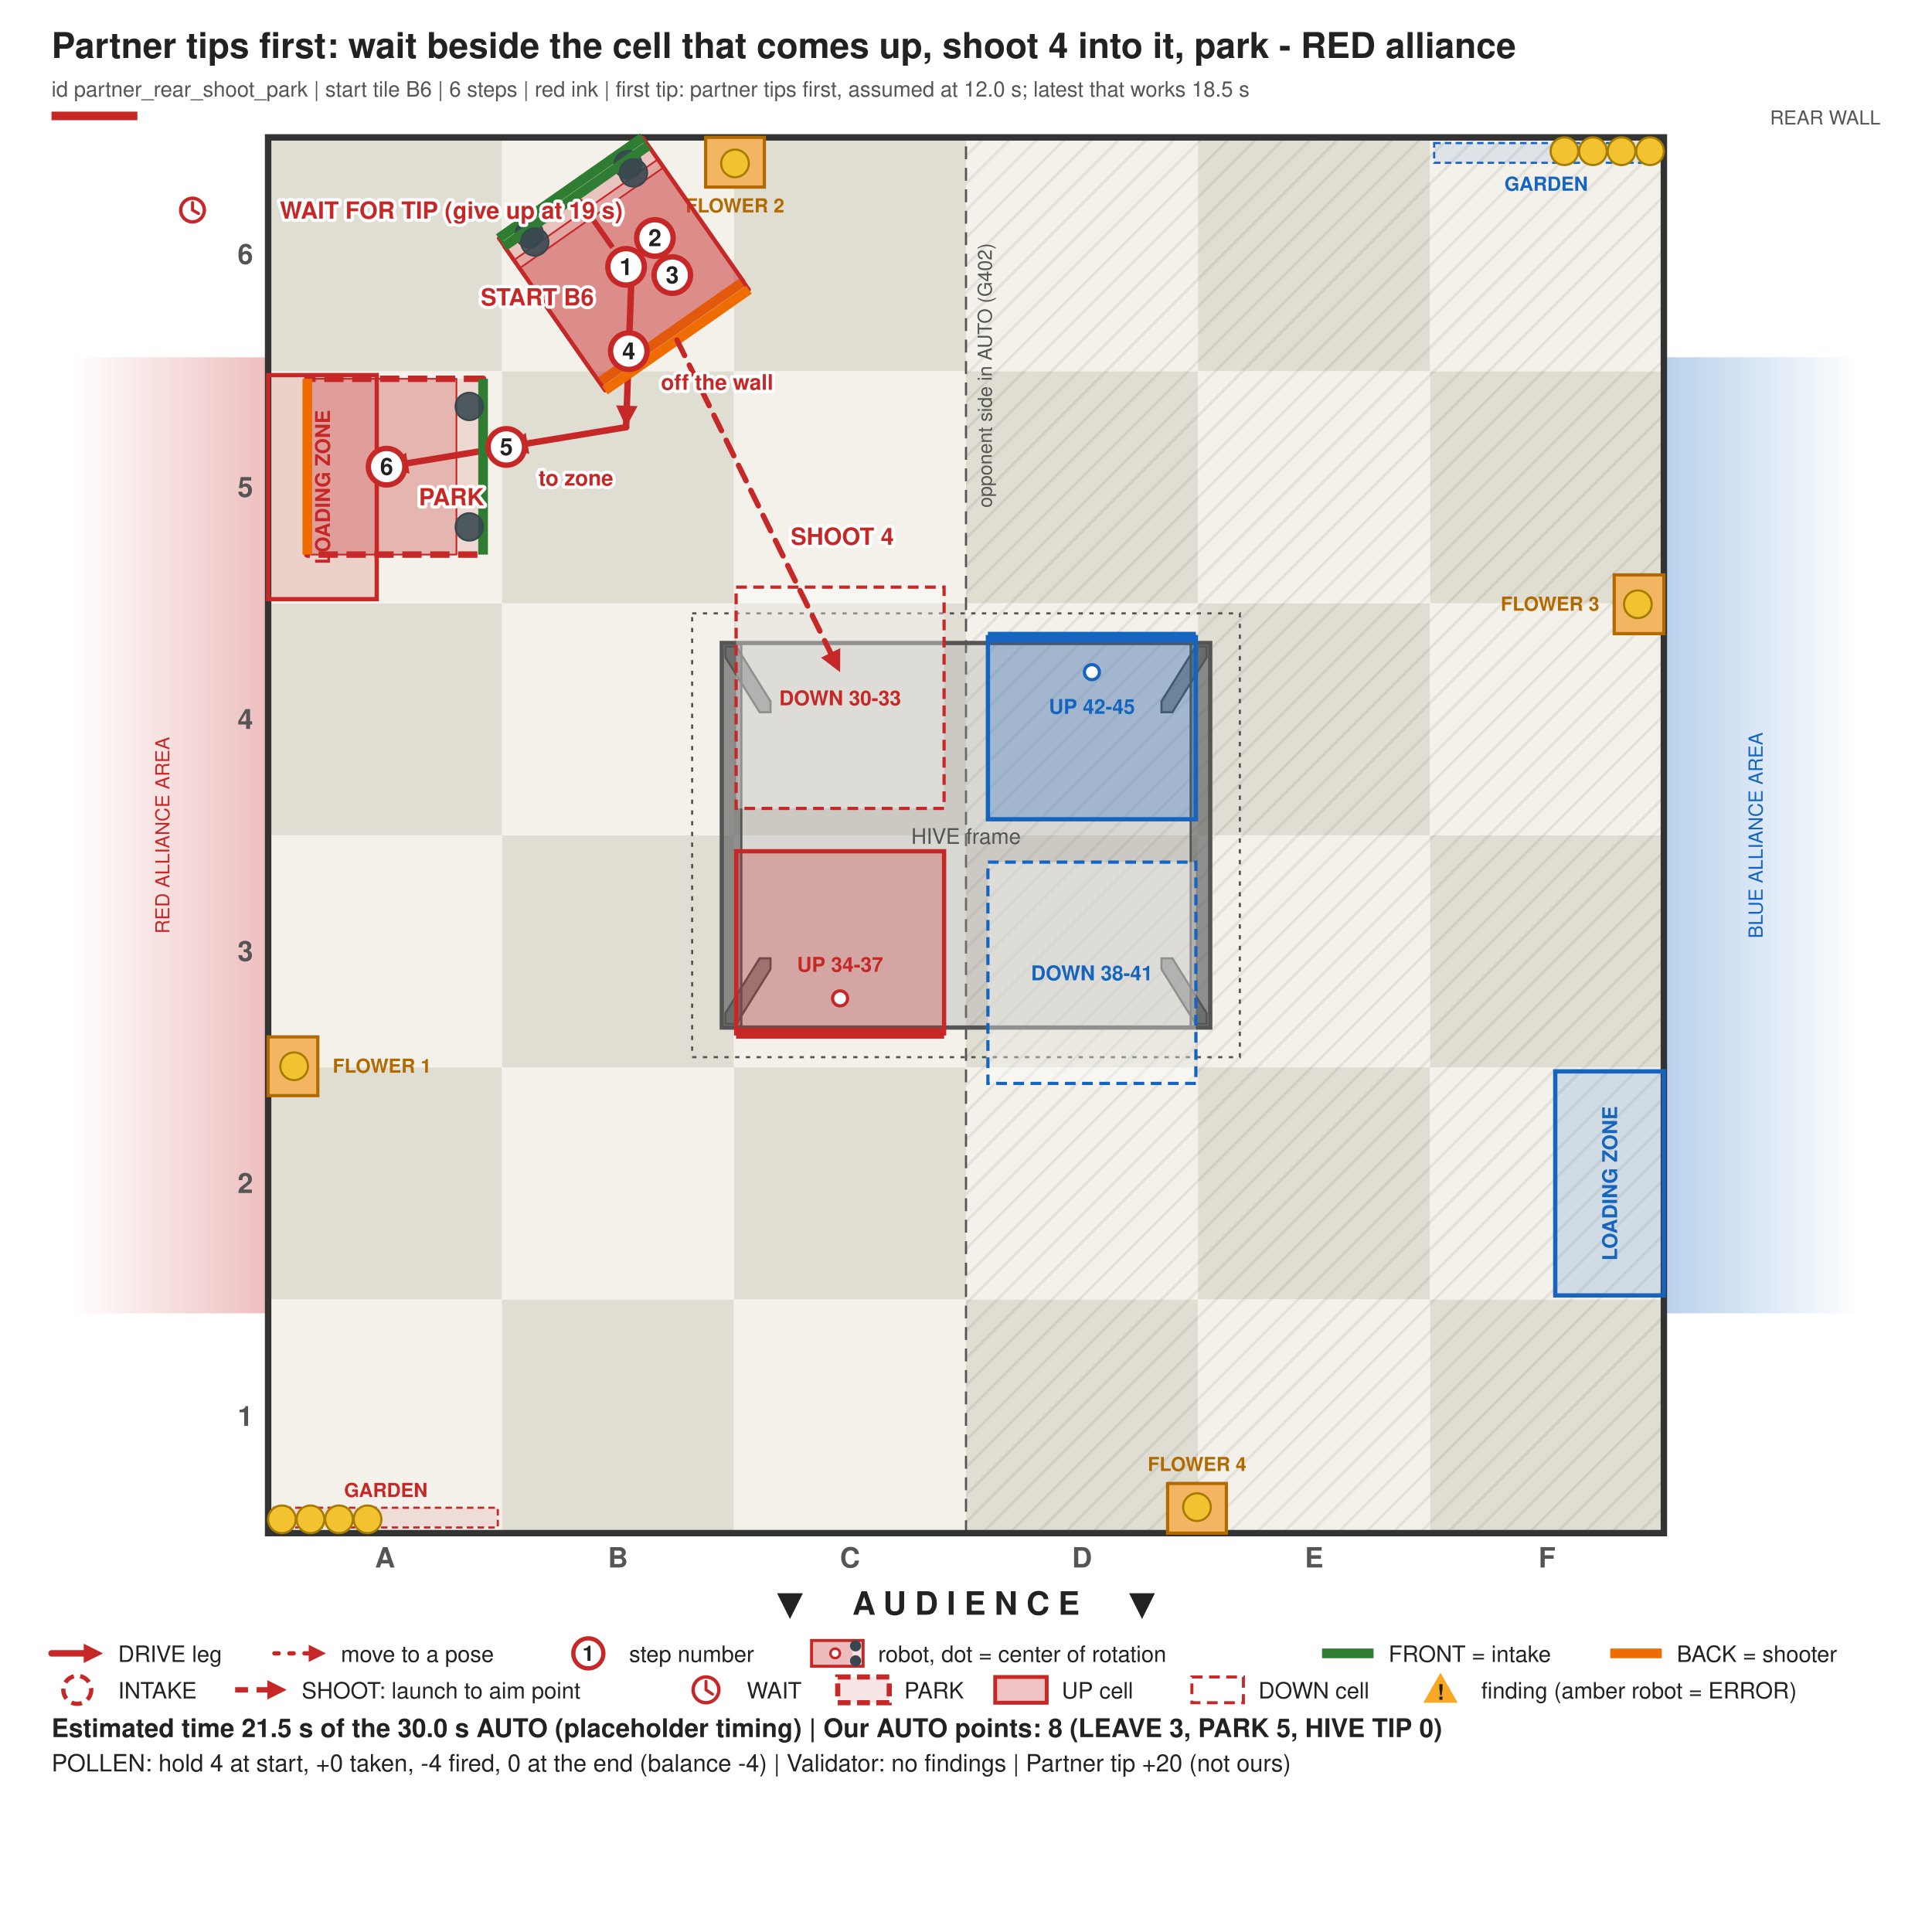
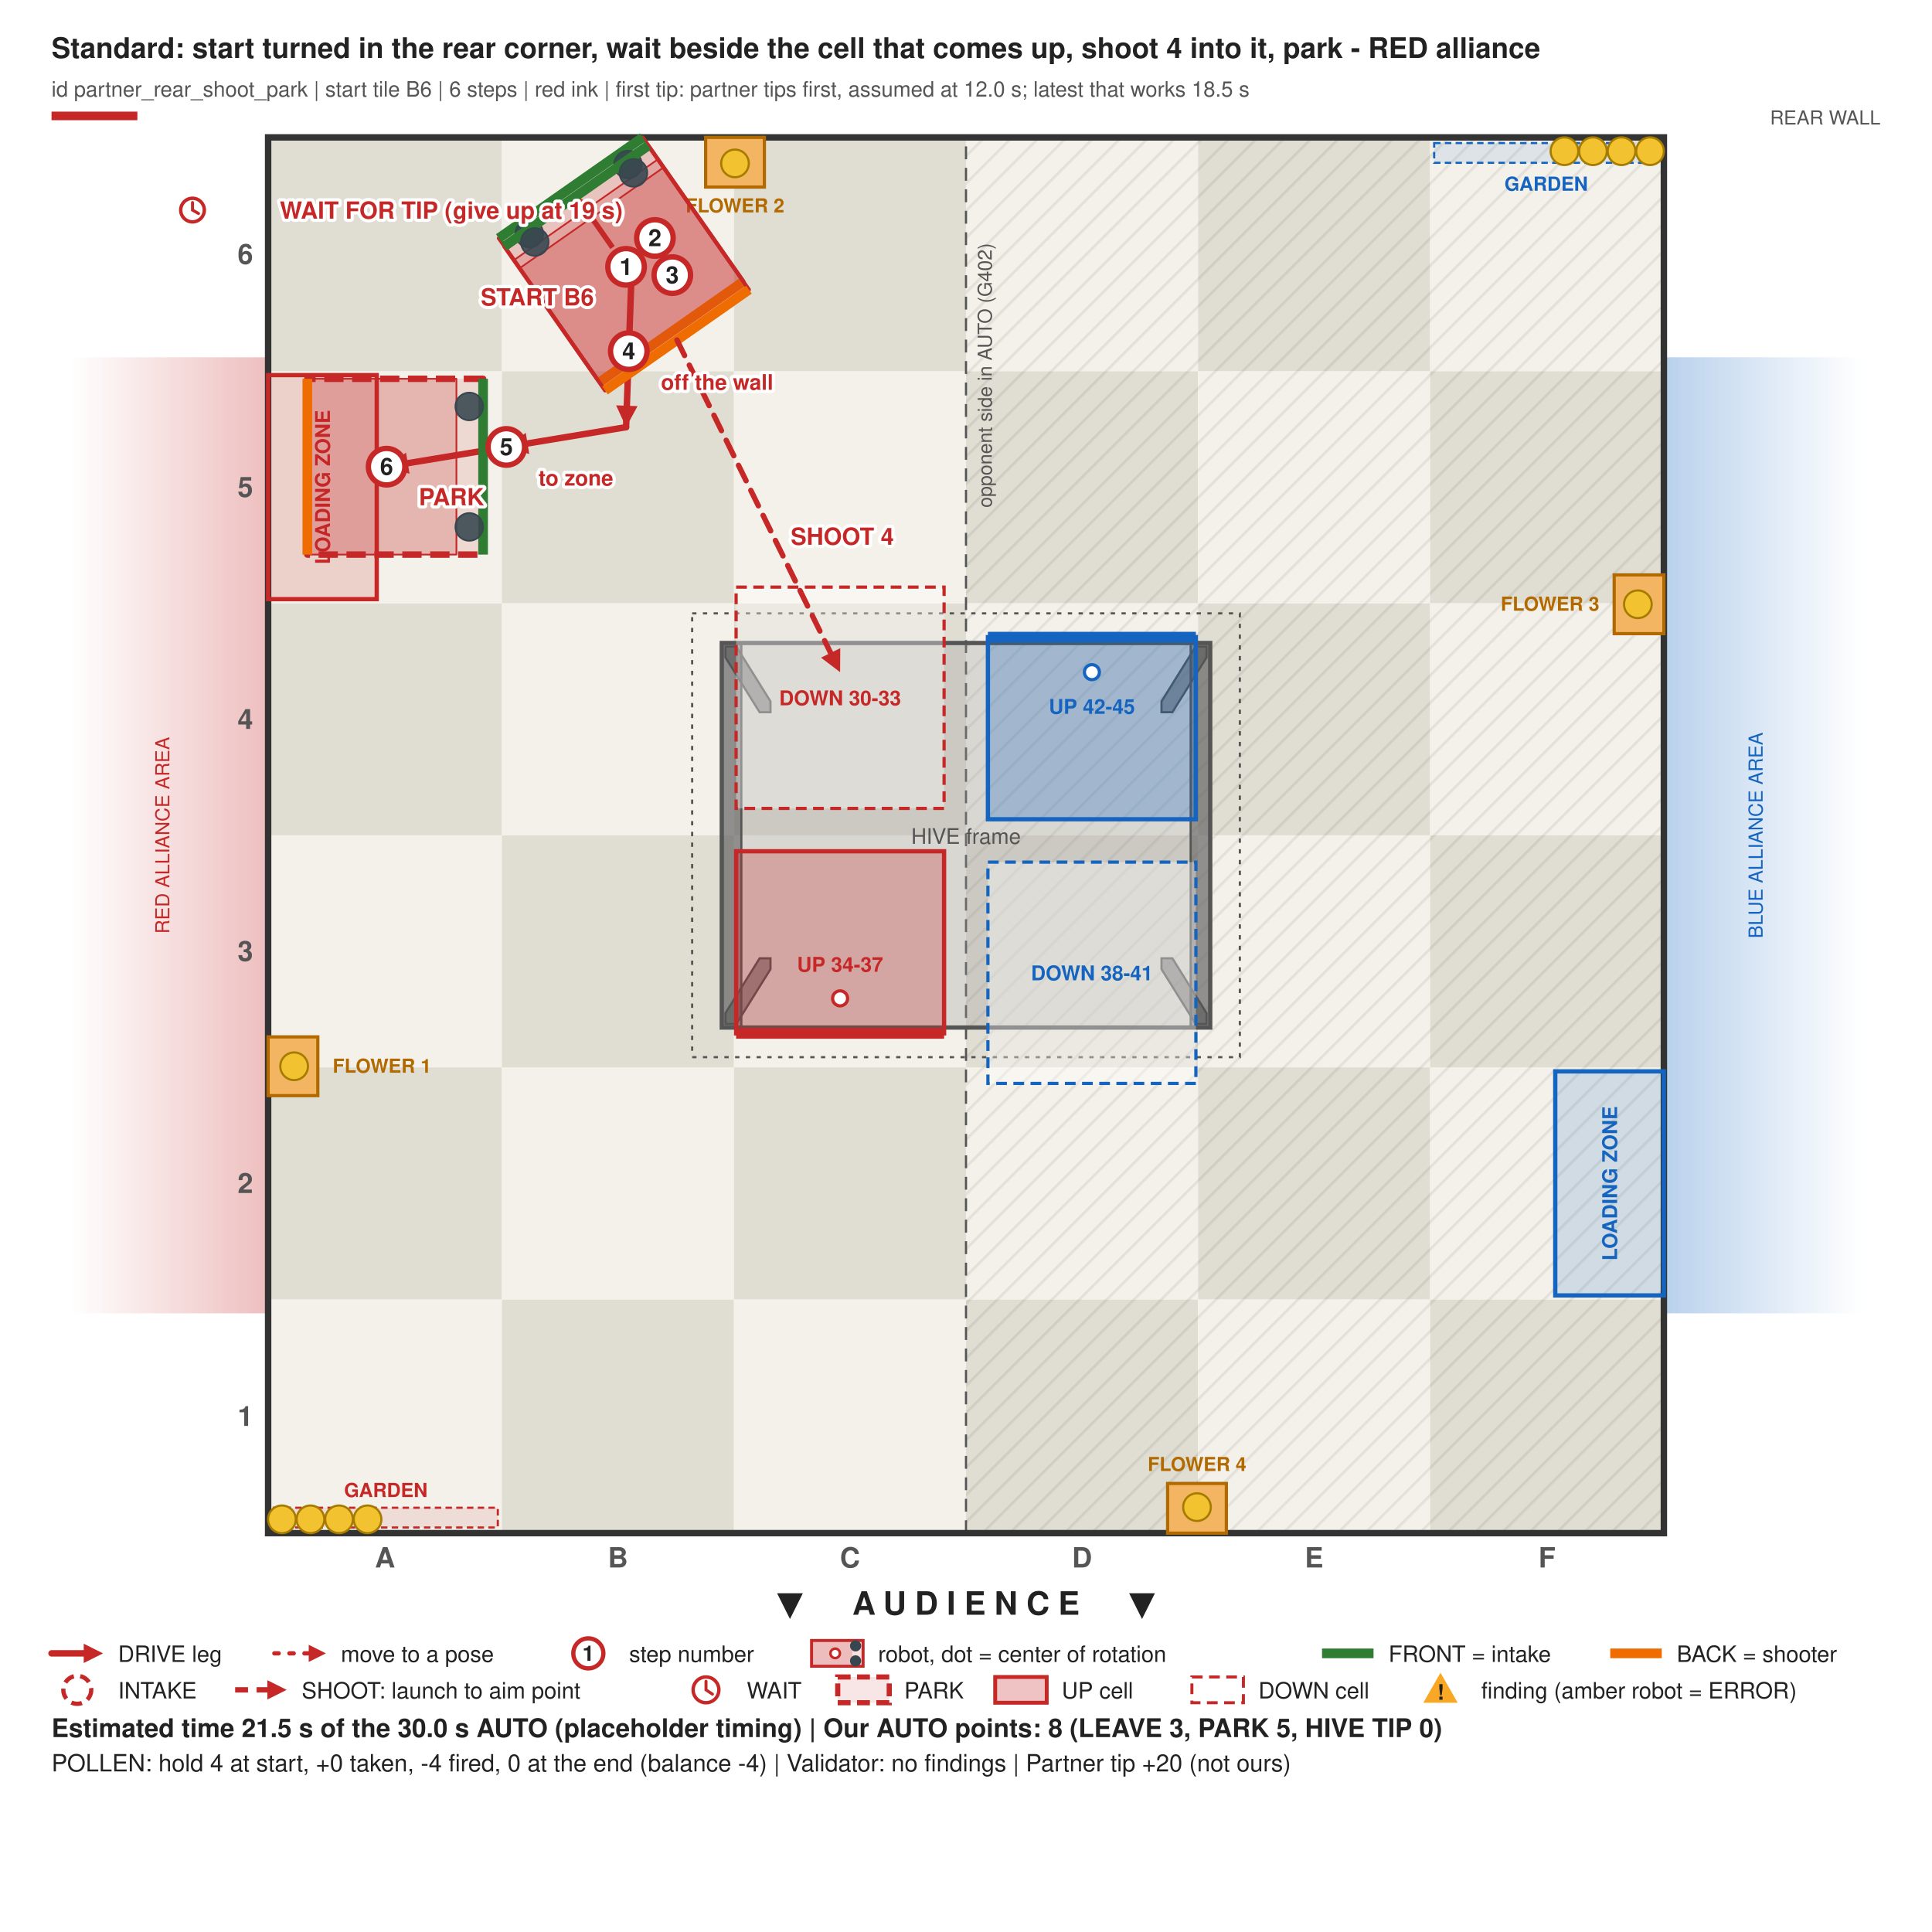
<svg xmlns="http://www.w3.org/2000/svg" viewBox="0 0 900 900" width="900" height="900" role="img" aria-labelledby="svg-title svg-desc" font-family="Helvetica, Arial, sans-serif">
  <defs>
    <linearGradient id="area-red" x1="1" y1="0" x2="0" y2="0">
      <stop offset="0" stop-color="#c62828" stop-opacity="0.30" />
      <stop offset="1" stop-color="#c62828" stop-opacity="0" />
    </linearGradient>
    <linearGradient id="area-blue" x1="0" y1="0" x2="1" y2="0">
      <stop offset="0" stop-color="#1565c0" stop-opacity="0.30" />
      <stop offset="1" stop-color="#1565c0" stop-opacity="0" />
    </linearGradient>
    <pattern id="opponent-hatch" width="9" height="9" patternUnits="userSpaceOnUse" patternTransform="rotate(45)">
      <line x1="0" y1="0" x2="0" y2="9" stroke="#000000" stroke-opacity="0.07" stroke-width="2.5" />
    </pattern>
  </defs>
  <rect id="background" x="0" y="0" width="900" height="900" fill="#ffffff" />
-   <text id="title" x="24" y="27" font-size="16.54" font-weight="bold" fill="#222222">Partner tips first: wait beside the cell that comes up, shoot 4 into it, park - RED alliance</text>
+   <text id="title" x="24" y="27" font-size="13.23" font-weight="bold" fill="#222222">Standard: start turned in the rear corner, wait beside the cell that comes up, shoot 4 into it, park - RED alliance</text>
  <text id="subtitle" x="24" y="45" font-size="9.9" fill="#555555">id partner_rear_shoot_park  |  start tile B6  |  6 steps  |  red ink  |  first tip: partner tips first, assumed at 12.0 s; latest that works 18.5 s</text>
  <rect x="24" y="52" width="40" height="4" fill="#c62828" />
  <g id="field">
    <rect class="alliance-area" data-alliance="RED" x="32.9" y="166.43" width="92" height="445.37" fill="url(#area-red)" />
    <rect class="alliance-area" data-alliance="BLUE" x="775.1" y="166.43" width="92" height="445.37" fill="url(#area-blue)" />
    <text x="78.9" y="389.12" font-size="9" fill="#c62828" text-anchor="middle" transform="rotate(-90 78.9 389.12)">RED ALLIANCE AREA</text>
    <text x="821.1" y="389.12" font-size="9" fill="#1565c0" text-anchor="middle" transform="rotate(-90 821.1 389.12)">BLUE ALLIANCE AREA</text>
    <rect class="tile" data-tile="A1" x="124.9" y="605.3" width="108.9" height="108.9" fill="#f3f1ea" />
    <rect class="tile" data-tile="A2" x="124.9" y="497.2" width="108.9" height="108.1" fill="#e0ddd2" />
    <rect class="tile" data-tile="A3" x="124.9" y="389.1" width="108.9" height="108.1" fill="#f3f1ea" />
    <rect class="tile" data-tile="A4" x="124.9" y="281" width="108.9" height="108.1" fill="#e0ddd2" />
    <rect class="tile" data-tile="A5" x="124.9" y="172.9" width="108.9" height="108.1" fill="#f3f1ea" />
    <rect class="tile" data-tile="A6" x="124.9" y="64" width="108.9" height="108.9" fill="#e0ddd2" />
    <rect class="tile" data-tile="B1" x="233.8" y="605.3" width="108.1" height="108.9" fill="#e0ddd2" />
    <rect class="tile" data-tile="B2" x="233.8" y="497.2" width="108.1" height="108.1" fill="#f3f1ea" />
    <rect class="tile" data-tile="B3" x="233.8" y="389.1" width="108.1" height="108.1" fill="#e0ddd2" />
    <rect class="tile" data-tile="B4" x="233.8" y="281" width="108.1" height="108.1" fill="#f3f1ea" />
    <rect class="tile" data-tile="B5" x="233.8" y="172.9" width="108.1" height="108.1" fill="#e0ddd2" />
    <rect class="tile" data-tile="B6" x="233.8" y="64" width="108.1" height="108.9" fill="#f3f1ea" />
    <rect class="tile" data-tile="C1" x="341.9" y="605.3" width="108.1" height="108.9" fill="#f3f1ea" />
    <rect class="tile" data-tile="C2" x="341.9" y="497.2" width="108.1" height="108.1" fill="#e0ddd2" />
    <rect class="tile" data-tile="C3" x="341.9" y="389.1" width="108.1" height="108.1" fill="#f3f1ea" />
    <rect class="tile" data-tile="C4" x="341.9" y="281" width="108.1" height="108.1" fill="#e0ddd2" />
    <rect class="tile" data-tile="C5" x="341.9" y="172.9" width="108.1" height="108.1" fill="#f3f1ea" />
    <rect class="tile" data-tile="C6" x="341.9" y="64" width="108.1" height="108.9" fill="#e0ddd2" />
    <rect class="tile" data-tile="D1" x="450" y="605.3" width="108.1" height="108.9" fill="#e0ddd2" />
    <rect class="tile" data-tile="D2" x="450" y="497.2" width="108.1" height="108.1" fill="#f3f1ea" />
    <rect class="tile" data-tile="D3" x="450" y="389.1" width="108.1" height="108.1" fill="#e0ddd2" />
    <rect class="tile" data-tile="D4" x="450" y="281" width="108.1" height="108.1" fill="#f3f1ea" />
    <rect class="tile" data-tile="D5" x="450" y="172.9" width="108.1" height="108.1" fill="#e0ddd2" />
    <rect class="tile" data-tile="D6" x="450" y="64" width="108.1" height="108.9" fill="#f3f1ea" />
    <rect class="tile" data-tile="E1" x="558.1" y="605.3" width="108.1" height="108.9" fill="#f3f1ea" />
    <rect class="tile" data-tile="E2" x="558.1" y="497.2" width="108.1" height="108.1" fill="#e0ddd2" />
    <rect class="tile" data-tile="E3" x="558.1" y="389.1" width="108.1" height="108.1" fill="#f3f1ea" />
    <rect class="tile" data-tile="E4" x="558.1" y="281" width="108.1" height="108.1" fill="#e0ddd2" />
    <rect class="tile" data-tile="E5" x="558.1" y="172.9" width="108.1" height="108.1" fill="#f3f1ea" />
    <rect class="tile" data-tile="E6" x="558.1" y="64" width="108.1" height="108.9" fill="#e0ddd2" />
    <rect class="tile" data-tile="F1" x="666.2" y="605.3" width="108.9" height="108.9" fill="#e0ddd2" />
    <rect class="tile" data-tile="F2" x="666.2" y="497.2" width="108.9" height="108.1" fill="#f3f1ea" />
    <rect class="tile" data-tile="F3" x="666.2" y="389.1" width="108.9" height="108.1" fill="#e0ddd2" />
    <rect class="tile" data-tile="F4" x="666.2" y="281" width="108.9" height="108.1" fill="#f3f1ea" />
    <rect class="tile" data-tile="F5" x="666.2" y="172.9" width="108.9" height="108.1" fill="#e0ddd2" />
    <rect class="tile" data-tile="F6" x="666.2" y="64" width="108.9" height="108.9" fill="#f3f1ea" />
    <rect id="opponent-side" x="450" y="64" width="325.1" height="650.2" fill="url(#opponent-hatch)" />
    <line id="side-line" x1="450" y1="714.2" x2="450" y2="64" stroke="#555555" stroke-width="1" stroke-dasharray="6 4" />
    <text id="opponent-label" x="462" y="174.86" font-size="9" fill="#555555" text-anchor="middle" transform="rotate(-90 462 174.86)">opponent side in AUTO (G402)</text>
    <text class="tile-label" x="179.35" y="730.2" font-size="13" font-weight="bold" text-anchor="middle" fill="#555555">A</text>
    <text class="tile-label" x="287.85" y="730.2" font-size="13" font-weight="bold" text-anchor="middle" fill="#555555">B</text>
    <text class="tile-label" x="395.95" y="730.2" font-size="13" font-weight="bold" text-anchor="middle" fill="#555555">C</text>
    <text class="tile-label" x="504.05" y="730.2" font-size="13" font-weight="bold" text-anchor="middle" fill="#555555">D</text>
    <text class="tile-label" x="612.15" y="730.2" font-size="13" font-weight="bold" text-anchor="middle" fill="#555555">E</text>
    <text class="tile-label" x="720.65" y="730.2" font-size="13" font-weight="bold" text-anchor="middle" fill="#555555">F</text>
    <text class="tile-label" x="117.9" y="664.25" font-size="13" font-weight="bold" text-anchor="end" fill="#555555">1</text>
    <text class="tile-label" x="117.9" y="555.75" font-size="13" font-weight="bold" text-anchor="end" fill="#555555">2</text>
    <text class="tile-label" x="117.9" y="447.65" font-size="13" font-weight="bold" text-anchor="end" fill="#555555">3</text>
    <text class="tile-label" x="117.9" y="339.55" font-size="13" font-weight="bold" text-anchor="end" fill="#555555">4</text>
    <text class="tile-label" x="117.9" y="231.45" font-size="13" font-weight="bold" text-anchor="end" fill="#555555">5</text>
    <text class="tile-label" x="117.9" y="122.95" font-size="13" font-weight="bold" text-anchor="end" fill="#555555">6</text>
    <rect id="field-border" x="124.9" y="64" width="650.2" height="650.2" fill="none" stroke="#333333" stroke-width="3" />
  </g>
  <g id="structures">
    <rect id="hive-frame" x="336.23" y="299.53" width="227.54" height="179.14" fill="#9a9a9a" fill-opacity="0.30" stroke="#555555" stroke-width="2" />
    <rect id="hive-keepout" x="322.43" y="285.73" width="255.14" height="206.74" fill="none" stroke="#555555" stroke-width="1" stroke-dasharray="2 3" />
    <g id="hive-solid">
      <polygon class="hive-foot" points="336.23,478.67 345.35,478.67 345.35,299.53 336.23,299.53" fill="#555555" fill-opacity="0.55" stroke="#555555" stroke-width="1" />
      <polygon class="hive-foot" points="554.65,478.67 563.77,478.67 563.77,299.53 554.65,299.53" fill="#555555" fill-opacity="0.55" stroke="#555555" stroke-width="1" />
      <polygon class="hive-foot" points="337.94,477.01 343,477.01 358.92,451.48 358.92,446.42 353.86,446.42 337.94,471.95" fill="#555555" fill-opacity="0.55" stroke="#555555" stroke-width="1" />
      <polygon class="hive-foot" points="337.94,306.25 353.86,331.78 358.92,331.78 358.92,326.72 343,301.19 337.94,301.19" fill="#555555" fill-opacity="0.55" stroke="#555555" stroke-width="1" />
      <polygon class="hive-foot" points="541.08,451.48 557,477.01 562.06,477.01 562.06,471.95 546.14,446.42 541.08,446.42" fill="#555555" fill-opacity="0.55" stroke="#555555" stroke-width="1" />
      <polygon class="hive-foot" points="541.08,331.78 546.14,331.78 562.06,306.25 562.06,301.19 557,301.19 541.08,326.72" fill="#555555" fill-opacity="0.55" stroke="#555555" stroke-width="1" />
    </g>
    <text x="450" y="393.1" font-size="10" fill="#555555" text-anchor="middle">HIVE frame</text>
    <g class="hive" data-alliance="RED">
      <g class="cell cell-down" data-alliance="RED" data-side="REAR">
        <rect x="342.91" y="273.5" width="96.88" height="103.09" fill="#ffffff" fill-opacity="0.35" stroke="#c62828" stroke-width="1.5" stroke-dasharray="5 3" />
        <text x="391.35" y="328.55" font-size="9.5" font-weight="bold" fill="#c62828" text-anchor="middle">DOWN 30-33</text>
      </g>
      <g class="cell cell-up" data-alliance="RED" data-side="AUDIENCE">
        <rect x="342.91" y="396.55" width="96.88" height="84.82" fill="#c62828" fill-opacity="0.28" stroke="#c62828" stroke-width="2" />
        <line class="cell-opening" x1="342.91" y1="481.38" x2="439.79" y2="481.38" stroke="#c62828" stroke-width="5" />
        <circle class="aim-point" cx="391.35" cy="465.08" r="3.5" fill="#ffffff" stroke="#c62828" stroke-width="1.5" />
        <text x="391.35" y="452.68" font-size="9.5" font-weight="bold" fill="#c62828" text-anchor="middle">UP 34-37</text>
      </g>
    </g>
    <g class="hive" data-alliance="BLUE">
      <g class="cell cell-down" data-alliance="BLUE" data-side="AUDIENCE">
        <rect x="460.21" y="401.61" width="96.88" height="103.09" fill="#ffffff" fill-opacity="0.35" stroke="#1565c0" stroke-width="1.5" stroke-dasharray="5 3" />
        <text x="508.65" y="456.66" font-size="9.5" font-weight="bold" fill="#1565c0" text-anchor="middle">DOWN 38-41</text>
      </g>
      <g class="cell cell-up" data-alliance="BLUE" data-side="REAR">
        <rect x="460.21" y="296.82" width="96.88" height="84.82" fill="#1565c0" fill-opacity="0.28" stroke="#1565c0" stroke-width="2" />
        <line class="cell-opening" x1="460.21" y1="296.82" x2="557.09" y2="296.82" stroke="#1565c0" stroke-width="5" />
        <circle class="aim-point" cx="508.65" cy="313.12" r="3.5" fill="#ffffff" stroke="#1565c0" stroke-width="1.5" />
        <text x="508.65" y="332.52" font-size="9.5" font-weight="bold" fill="#1565c0" text-anchor="middle">UP 42-45</text>
      </g>
    </g>
    <g class="flower" data-flower="1">
      <rect x="124.9" y="483.02" width="23.15" height="27.37" fill="#f3b562" stroke="#b26a00" stroke-width="1.5" />
      <circle cx="137.02" cy="496.71" r="6.44" fill="#f2c230" stroke="#a67c00" stroke-width="1" />
      <text x="154.95" y="499.71" font-size="9" fill="#b26a00" font-weight="bold" text-anchor="start">FLOWER 1</text>
    </g>
    <g class="flower" data-flower="2">
      <rect x="328.71" y="64" width="27.37" height="23.15" fill="#f3b562" stroke="#b26a00" stroke-width="1.5" />
      <circle cx="342.39" cy="76.12" r="6.44" fill="#f2c230" stroke="#a67c00" stroke-width="1" />
      <text x="342.39" y="98.95" font-size="9" fill="#b26a00" font-weight="bold" text-anchor="middle">FLOWER 2</text>
    </g>
    <g class="flower" data-flower="3">
      <rect x="751.95" y="267.81" width="23.15" height="27.37" fill="#f3b562" stroke="#b26a00" stroke-width="1.5" />
      <circle cx="762.98" cy="281.49" r="6.44" fill="#f2c230" stroke="#a67c00" stroke-width="1" />
      <text x="745.05" y="284.49" font-size="9" fill="#b26a00" font-weight="bold" text-anchor="end">FLOWER 3</text>
    </g>
    <g class="flower" data-flower="4">
      <rect x="543.92" y="691.05" width="27.37" height="23.15" fill="#f3b562" stroke="#b26a00" stroke-width="1.5" />
      <circle cx="557.61" cy="702.08" r="6.44" fill="#f2c230" stroke="#a67c00" stroke-width="1" />
      <text x="557.61" y="685.25" font-size="9" fill="#b26a00" font-weight="bold" text-anchor="middle">FLOWER 4</text>
    </g>
    <g class="garden" data-alliance="RED">
      <rect x="127.54" y="702.36" width="104.37" height="9.2" fill="#c62828" fill-opacity="0.10" stroke="#c62828" stroke-width="1" stroke-dasharray="3 2" />
      <circle class="pollen" cx="131.34" cy="707.76" r="6.44" fill="#f2c230" stroke="#a67c00" stroke-width="1" />
      <circle class="pollen" cx="144.63" cy="707.76" r="6.44" fill="#f2c230" stroke="#a67c00" stroke-width="1" />
      <circle class="pollen" cx="157.93" cy="707.76" r="6.44" fill="#f2c230" stroke="#a67c00" stroke-width="1" />
      <circle class="pollen" cx="171.22" cy="707.76" r="6.44" fill="#f2c230" stroke="#a67c00" stroke-width="1" />
      <text x="179.73" y="697.36" font-size="9" fill="#c62828" text-anchor="middle" font-weight="bold">GARDEN</text>
    </g>
    <g class="loading-zone" data-alliance="RED">
      <rect x="124.9" y="174.74" width="50.6" height="104.37" fill="#c62828" fill-opacity="0.16" stroke="#c62828" stroke-width="2" />
      <text x="150.2" y="230.43" font-size="9.5" font-weight="bold" fill="#c62828" text-anchor="middle" transform="rotate(-90 150.2 226.93)">LOADING ZONE</text>
    </g>
    <g class="garden" data-alliance="BLUE">
      <rect x="668.09" y="66.64" width="104.37" height="9.2" fill="#1565c0" fill-opacity="0.10" stroke="#1565c0" stroke-width="1" stroke-dasharray="3 2" />
      <circle class="pollen" cx="768.66" cy="70.44" r="6.44" fill="#f2c230" stroke="#a67c00" stroke-width="1" />
      <circle class="pollen" cx="755.37" cy="70.44" r="6.44" fill="#f2c230" stroke="#a67c00" stroke-width="1" />
      <circle class="pollen" cx="742.07" cy="70.44" r="6.44" fill="#f2c230" stroke="#a67c00" stroke-width="1" />
      <circle class="pollen" cx="728.78" cy="70.44" r="6.44" fill="#f2c230" stroke="#a67c00" stroke-width="1" />
      <text x="720.27" y="88.84" font-size="9" fill="#1565c0" text-anchor="middle" font-weight="bold">GARDEN</text>
    </g>
    <g class="loading-zone" data-alliance="BLUE">
      <rect x="724.5" y="499.09" width="50.6" height="104.37" fill="#1565c0" fill-opacity="0.16" stroke="#1565c0" stroke-width="2" />
      <text x="749.8" y="554.77" font-size="9.5" font-weight="bold" fill="#1565c0" text-anchor="middle" transform="rotate(-90 749.8 551.27)">LOADING ZONE</text>
    </g>
    <text id="audience-label" x="450" y="752.2" font-size="15" font-weight="bold" letter-spacing="4" text-anchor="middle" fill="#222222">AUDIENCE</text>
    <polygon class="compass-arrow" points="362,742.2 374,742.2 368,754.2" fill="#222222" />
    <polygon class="compass-arrow" points="526,742.2 538,742.2 532,754.2" fill="#222222" />
    <text x="876" y="58" font-size="9" fill="#555555" text-anchor="end">REAR WALL</text>
  </g>
  <g id="route" data-ink="#c62828" data-alliance="RED" data-route="partner_rear_shoot_park">
    <g class="approach" data-step="3">
      <line x1="291.65" y1="124.3" x2="294.18" y2="128.16" stroke="#c62828" stroke-width="2" stroke-dasharray="2 5" stroke-linecap="round" opacity="0.85" />
      <polygon class="arrowhead" points="294.18,128.16 286.45,123.66 293.14,119.28" fill="#c62828" />
    </g>
    <g class="drive-leg" data-step="4" data-mode="CONSTANT">
      <path class="leg" d="M 294.18 128.16 L 291.65 199" fill="none" stroke="#c62828" stroke-width="3" stroke-linecap="round" stroke-linejoin="round" />
      <polygon class="arrowhead" points="291.65,199 287.01,188.83 297,189.19" fill="#c62828" />
    </g>
    <g class="drive-leg" data-step="5" data-mode="LINEAR">
      <path class="leg" d="M 291.65 199 L 180.1 217.4" fill="none" stroke="#c62828" stroke-width="3" stroke-linecap="round" stroke-linejoin="round" />
      <polygon class="arrowhead" points="235.87,208.2 244.93,201.64 246.56,211.51" fill="#c62828" />
      <polygon class="arrowhead" points="180.1,217.4 189.15,210.84 190.78,220.71" fill="#c62828" />
    </g>
    <g id="start-footprint" class="footprint start" data-step="1">
      <polygon class="outline" points="232.34,110.96 279.3,178.04 346.37,131.07 299.41,64" fill="#c62828" fill-opacity="0.14" stroke="#c62828" stroke-width="1.8" stroke-linejoin="round" />
      <polygon class="chassis" points="239.46,121.14 279.3,178.04 346.37,131.07 306.53,74.17" fill="#c62828" fill-opacity="0.2" stroke="#c62828" stroke-width="0.8" stroke-linejoin="round" />
      <line class="front-edge" x1="232.34" y1="110.96" x2="299.41" y2="64" stroke="#2e7d32" stroke-width="4.5" />
      <line class="back-edge" x1="279.3" y1="178.04" x2="346.37" y2="131.07" stroke="#ef6c00" stroke-width="4.5" />
      <circle class="wheel" data-wheel="LEFT" cx="246.58" cy="108.85" r="6.44" fill="#37474f" fill-opacity="0.88" stroke="#37474f" stroke-width="0.8" />
      <circle class="wheel" data-wheel="RIGHT" cx="292.55" cy="76.66" r="6.44" fill="#37474f" fill-opacity="0.88" stroke="#37474f" stroke-width="0.8" />
      <g class="pose-point" data-x="36.25" data-y="128.24">
        <circle cx="291.65" cy="124.3" r="3.4" fill="#ffffff" fill-opacity="0.92" stroke="#c62828" stroke-width="1.6" />
        <line x1="288.25" y1="124.3" x2="295.05" y2="124.3" stroke="#c62828" stroke-width="1" />
        <line x1="291.65" y1="120.9" x2="291.65" y2="127.7" stroke="#c62828" stroke-width="1" />
      </g>
      <line class="heading-arrow" x1="285.34" y1="115.29" x2="273.33" y2="98.13" stroke="#c62828" stroke-width="2.5" />
      <polygon class="arrowhead" points="268.74,91.58 278.57,96.9 270.38,102.64" fill="#c62828" />
    </g>
    <g class="shoot-pose" data-step="3" data-nominal="false">
      <polygon class="outline" points="234.87,114.83 281.83,181.9 348.9,134.94 301.94,67.86" fill="#c62828" fill-opacity="0.1" stroke="#c62828" stroke-width="1.8" stroke-linejoin="round" />
      <polygon class="chassis" points="241.99,125 281.83,181.9 348.9,134.94 309.06,78.04" fill="#c62828" fill-opacity="0.2" stroke="#c62828" stroke-width="0.8" stroke-linejoin="round" />
      <line class="front-edge" x1="234.87" y1="114.83" x2="301.94" y2="67.86" stroke="#2e7d32" stroke-width="4.5" />
      <line class="back-edge" x1="281.83" y1="181.9" x2="348.9" y2="134.94" stroke="#ef6c00" stroke-width="4.5" />
      <circle class="wheel" data-wheel="LEFT" cx="249.11" cy="112.72" r="6.44" fill="#37474f" fill-opacity="0.88" stroke="#37474f" stroke-width="0.8" />
      <circle class="wheel" data-wheel="RIGHT" cx="295.08" cy="80.53" r="6.44" fill="#37474f" fill-opacity="0.88" stroke="#37474f" stroke-width="0.8" />
      <g class="pose-point" data-x="36.8" data-y="127.4">
        <circle cx="294.18" cy="128.16" r="3.4" fill="#ffffff" fill-opacity="0.92" stroke="#c62828" stroke-width="1.6" />
        <line x1="290.78" y1="128.16" x2="297.58" y2="128.16" stroke="#c62828" stroke-width="1" />
        <line x1="294.18" y1="124.76" x2="294.18" y2="131.56" stroke="#c62828" stroke-width="1" />
      </g>
      <line class="shot" x1="315.37" y1="158.42" x2="387.38" y2="305.04" stroke="#c62828" stroke-width="2.5" stroke-dasharray="8 5" stroke-linecap="round" />
      <polygon class="arrowhead" points="391.35,313.12 382.45,306.35 391.43,301.94" fill="#c62828" />
    </g>
    <g class="park-outline" data-step="6">
      <polygon class="outline" points="225.04,176.46 143.16,176.46 143.16,258.34 225.04,258.34" fill="#c62828" fill-opacity="0.12" stroke="#c62828" stroke-width="3" stroke-dasharray="9 4" stroke-linejoin="round" />
      <polygon class="chassis" points="212.62,176.46 143.16,176.46 143.16,258.34 212.62,258.34" fill="#c62828" fill-opacity="0.2" stroke="#c62828" stroke-width="0.8" stroke-linejoin="round" />
      <line class="front-edge" x1="225.04" y1="176.46" x2="225.04" y2="258.34" stroke="#2e7d32" stroke-width="4.5" />
      <line class="back-edge" x1="143.16" y1="176.46" x2="143.16" y2="258.34" stroke="#ef6c00" stroke-width="4.5" />
      <circle class="wheel" data-wheel="LEFT" cx="218.6" cy="189.34" r="6.44" fill="#37474f" fill-opacity="0.88" stroke="#37474f" stroke-width="0.8" />
      <circle class="wheel" data-wheel="RIGHT" cx="218.6" cy="245.46" r="6.44" fill="#37474f" fill-opacity="0.88" stroke="#37474f" stroke-width="0.8" />
      <g class="pose-point" data-x="12" data-y="108">
        <circle cx="180.1" cy="217.4" r="3.4" fill="#ffffff" fill-opacity="0.92" stroke="#c62828" stroke-width="1.6" />
        <line x1="176.7" y1="217.4" x2="183.5" y2="217.4" stroke="#c62828" stroke-width="1" />
        <line x1="180.1" y1="214" x2="180.1" y2="220.8" stroke="#c62828" stroke-width="1" />
      </g>
    </g>
    <g id="badges">
      <g class="badge" data-step="1" data-kind="START">
        <circle cx="291.65" cy="124.3" r="8.5" fill="#ffffff" stroke="#c62828" stroke-width="2.5" />
        <text x="291.65" y="128.1" font-size="11" font-weight="bold" text-anchor="middle" fill="#222222">1</text>
      </g>
      <g class="badge" data-step="2" data-kind="WAIT_FOR_TIP">
        <circle cx="305.08" cy="110.86" r="8.5" fill="#ffffff" stroke="#c62828" stroke-width="2.5" />
        <text x="305.08" y="114.66" font-size="11" font-weight="bold" text-anchor="middle" fill="#222222">2</text>
      </g>
      <g class="badge" data-step="3" data-kind="SHOOT">
        <circle cx="313.18" cy="128.16" r="8.5" fill="#ffffff" stroke="#c62828" stroke-width="2.5" />
        <text x="313.18" y="131.96" font-size="11" font-weight="bold" text-anchor="middle" fill="#222222">3</text>
      </g>
      <g class="badge" data-step="4" data-kind="DRIVE">
        <circle cx="292.91" cy="163.58" r="8.5" fill="#ffffff" stroke="#c62828" stroke-width="2.5" />
        <text x="292.91" y="167.38" font-size="11" font-weight="bold" text-anchor="middle" fill="#222222">4</text>
      </g>
      <g class="badge" data-step="5" data-kind="DRIVE">
        <circle cx="235.87" cy="208.2" r="8.5" fill="#ffffff" stroke="#c62828" stroke-width="2.5" />
        <text x="235.87" y="212" font-size="11" font-weight="bold" text-anchor="middle" fill="#222222">5</text>
      </g>
      <g class="badge" data-step="6" data-kind="PARK">
        <circle cx="180.1" cy="217.4" r="8.5" fill="#ffffff" stroke="#c62828" stroke-width="2.5" />
        <text x="180.1" y="221.2" font-size="11" font-weight="bold" text-anchor="middle" fill="#222222">6</text>
      </g>
    </g>
    <g id="step-labels">
      <text class="step-label" x="276.65" y="142.3" font-size="11" font-weight="bold" fill="#c62828" text-anchor="end" stroke="#ffffff" stroke-width="3" stroke-linejoin="round" paint-order="stroke">START B6</text>
      <g class="clock">
        <circle cx="89.68" cy="97.86" r="5.5" fill="#ffffff" stroke="#c62828" stroke-width="1.6" />
        <polyline points="89.68,94.36 89.68,97.86 92.48,99.46" fill="none" stroke="#c62828" stroke-width="1.4" stroke-linecap="round" />
      </g>
      <text class="step-label" x="290.08" y="101.86" font-size="11" font-weight="bold" fill="#c62828" text-anchor="end" stroke="#ffffff" stroke-width="3" stroke-linejoin="round" paint-order="stroke">WAIT FOR TIP (give up at 19 s)</text>
      <text class="step-label" x="368.36" y="253.77" font-size="11" font-weight="bold" fill="#c62828" text-anchor="start" stroke="#ffffff" stroke-width="3" stroke-linejoin="round" paint-order="stroke">SHOOT 4</text>
      <text class="step-label" x="307.91" y="181.58" font-size="10" font-weight="bold" fill="#c62828" text-anchor="start" stroke="#ffffff" stroke-width="3" stroke-linejoin="round" paint-order="stroke">off the wall</text>
      <text class="step-label" x="250.87" y="226.2" font-size="10" font-weight="bold" fill="#c62828" text-anchor="start" stroke="#ffffff" stroke-width="3" stroke-linejoin="round" paint-order="stroke">to zone</text>
      <text class="step-label" x="195.1" y="235.4" font-size="11" font-weight="bold" fill="#c62828" text-anchor="start" stroke="#ffffff" stroke-width="3" stroke-linejoin="round" paint-order="stroke">PARK</text>
    </g>
    <g id="issue-marks">
</g>
  </g>
  <g id="legend">
    <g class="legend-item" data-icon="drive">
      <line x1="24" y1="770.2" x2="40" y2="770.2" stroke="#c62828" stroke-width="3" stroke-linecap="round" />
      <polygon class="arrowhead" points="48,770.2 39,774.7 39,765.7" fill="#c62828" />
      <text x="55" y="774.2" font-size="10.5" fill="#222222">DRIVE leg</text>
    </g>
    <g class="legend-item" data-icon="approach">
      <line x1="127.81" y1="770.2" x2="143.81" y2="770.2" stroke="#c62828" stroke-width="2" stroke-dasharray="2 5" stroke-linecap="round" />
      <polygon class="arrowhead" points="151.81,770.2 143.81,774.2 143.81,766.2" fill="#c62828" />
      <text x="158.81" y="774.2" font-size="10.5" fill="#222222">move to a pose</text>
    </g>
    <g class="legend-item" data-icon="badge">
      <circle cx="274.07" cy="770.2" r="7" fill="#ffffff" stroke="#c62828" stroke-width="2" />
      <text x="274.07" y="773.7" font-size="10" font-weight="bold" text-anchor="middle" fill="#222222">1</text>
      <text x="293.07" y="774.2" font-size="10.5" fill="#222222">step number</text>
    </g>
    <g class="legend-item" data-icon="robot">
      <rect x="378.06" y="764.2" width="24" height="12" fill="#c62828" fill-opacity="0.14" stroke="#c62828" stroke-width="1.4" />
      <rect x="378.06" y="764.2" width="19" height="12" fill="#c62828" fill-opacity="0.2" />
      <circle cx="398.56" cy="766.7" r="2.6" fill="#37474f" />
      <circle cx="398.56" cy="773.7" r="2.6" fill="#37474f" />
      <circle cx="389.06" cy="770.2" r="2.2" fill="#ffffff" stroke="#c62828" stroke-width="1.2" />
      <text x="409.06" y="774.2" font-size="10.5" fill="#222222">robot, dot = center of rotation</text>
    </g>
    <g class="legend-item" data-icon="front">
      <line x1="615.85" y1="770.2" x2="639.85" y2="770.2" stroke="#2e7d32" stroke-width="4.5" />
      <text x="646.85" y="774.2" font-size="10.5" fill="#222222">FRONT = intake</text>
    </g>
    <g class="legend-item" data-icon="back">
      <line x1="750.11" y1="770.2" x2="774.11" y2="770.2" stroke="#ef6c00" stroke-width="4.5" />
      <text x="781.11" y="774.2" font-size="10.5" fill="#222222">BACK = shooter</text>
    </g>
    <g class="legend-item" data-icon="intake">
      <circle cx="36" cy="787.2" r="6.5" fill="none" stroke="#c62828" stroke-width="2" stroke-dasharray="5 3" />
      <text x="55" y="791.2" font-size="10.5" fill="#222222">INTAKE</text>
    </g>
    <g class="legend-item" data-icon="shoot">
      <line x1="109.54" y1="787.2" x2="125.54" y2="787.2" stroke="#c62828" stroke-width="2.5" stroke-dasharray="6 4" />
      <polygon class="arrowhead" points="133.54,787.2 124.54,791.7 124.54,782.7" fill="#c62828" />
      <text x="140.54" y="791.2" font-size="10.5" fill="#222222">SHOOT: launch to aim point</text>
    </g>
    <g class="legend-item" data-icon="wait">
      <circle cx="328.88" cy="787.2" r="6" fill="#ffffff" stroke="#c62828" stroke-width="1.6" />
      <polyline points="328.88,783.2 328.88,787.2 331.88,789.2" fill="none" stroke="#c62828" stroke-width="1.4" stroke-linecap="round" />
      <text x="347.88" y="791.2" font-size="10.5" fill="#222222">WAIT</text>
    </g>
    <g class="legend-item" data-icon="park">
      <rect x="390.24" y="781.2" width="24" height="12" fill="#c62828" fill-opacity="0.12" stroke="#c62828" stroke-width="2.4" stroke-dasharray="6 3" />
      <text x="421.24" y="791.2" font-size="10.5" fill="#222222">PARK</text>
    </g>
    <g class="legend-item" data-icon="up">
      <rect x="463.6" y="781.2" width="24" height="12" fill="#c62828" fill-opacity="0.28" stroke="#c62828" stroke-width="1.8" />
      <text x="494.6" y="791.2" font-size="10.5" fill="#222222">UP cell</text>
    </g>
    <g class="legend-item" data-icon="down">
      <rect x="555.23" y="781.2" width="24" height="12" fill="#ffffff" fill-opacity="0.35" stroke="#c62828" stroke-width="1.4" stroke-dasharray="5 3" />
      <text x="586.23" y="791.2" font-size="10.5" fill="#222222">DOWN cell</text>
    </g>
    <g class="legend-item" data-icon="issue">
      <polygon points="671.04,779.2 679.04,793.2 663.04,793.2" fill="#f9a825" />
      <text x="671.04" y="791.8" font-size="10" font-weight="bold" text-anchor="middle" fill="#222222">!</text>
      <text x="690.04" y="791.2" font-size="10.5" fill="#222222">finding (amber robot = ERROR)</text>
    </g>
  </g>
  <g id="footer">
    <text id="footer-metrics" x="24" y="809.2" font-size="12" font-weight="bold" fill="#222222">Estimated time 21.5 s of the 30.0 s AUTO (placeholder timing)   |   Our AUTO points: 8  (LEAVE 3, PARK 5, HIVE TIP 0)</text>
    <text id="footer-pollen" x="24" y="825.2" font-size="11.1" fill="#222222">POLLEN: hold 4 at start, +0 taken, -4 fired, 0 at the end (balance -4)   |   Validator: no findings   |   Partner tip +20 (not ours)</text>
  </g>
</svg>
